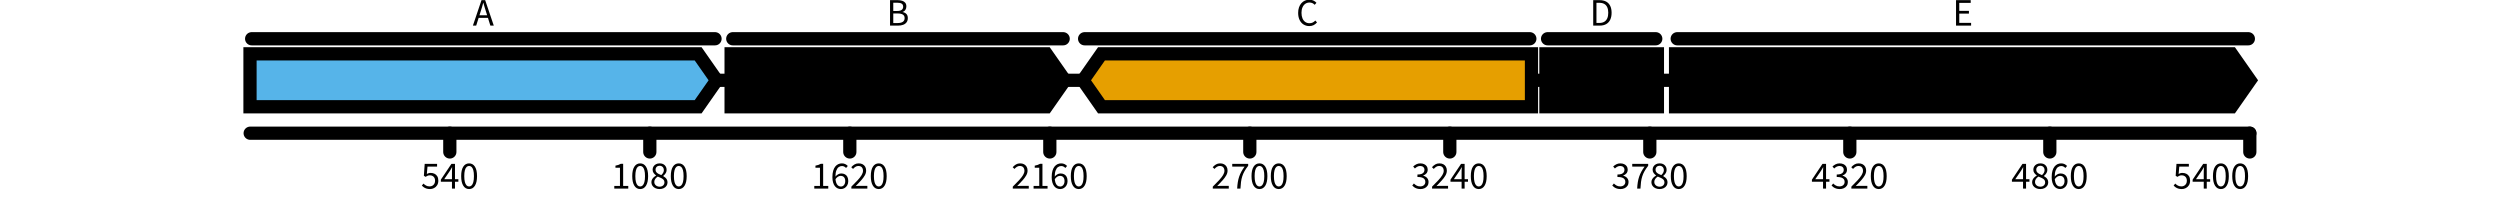
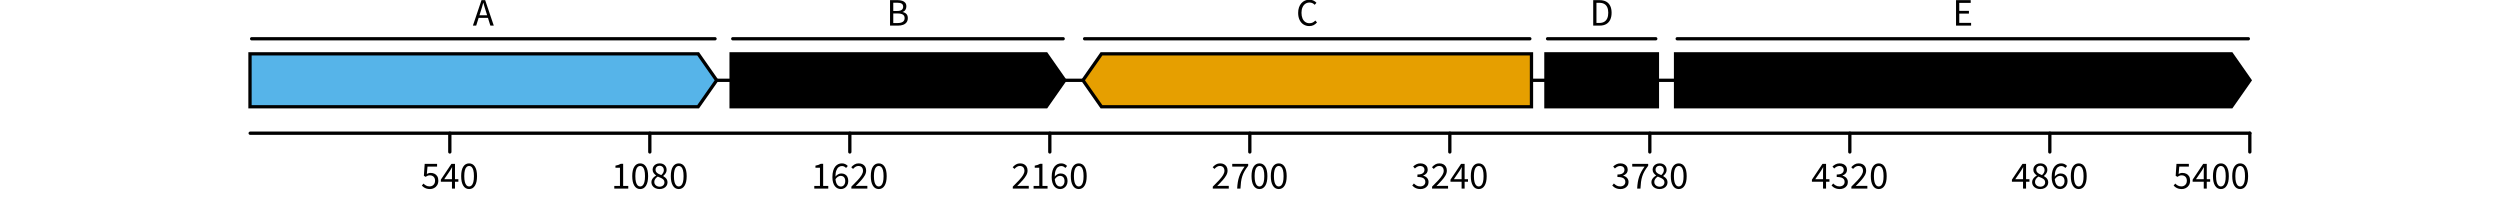
<svg xmlns="http://www.w3.org/2000/svg" xmlns:xlink="http://www.w3.org/1999/xlink" viewBox="0 0 566.929 46.287" width="566.929pt" height="46.287pt">
  <g transform="translate(56.69291)">
    <g>
-       <path fill="none" stroke="#000000" stroke-width="3" stroke-linecap="butt" stroke-linejoin="miter" stroke-miterlimit="4" transform="translate(0 18.2088)" d="M 0 0h 453.543" />
-       <path fill="#56b4e9" fill-rule="nonzero" stroke="#000000" stroke-width="3" stroke-linecap="butt" stroke-linejoin="miter" stroke-miterlimit="4" transform="translate(0 12.2088)" d="M 0 0h 101.627l 4.2 6l -4.2 6h -101.627Z " />
-       <path fill="oklch(85% 0.012 -95.5)" fill-rule="nonzero" stroke="#000000" stroke-width="3" stroke-linecap="butt" stroke-linejoin="miter" stroke-miterlimit="4" transform="translate(109.1024 12.2088)" d="M 0 0h 71.475l 4.2 6l -4.2 6h -71.475Z " />
-       <path fill="#e69f00" fill-rule="nonzero" stroke="#000000" stroke-width="3" stroke-linecap="butt" stroke-linejoin="miter" stroke-miterlimit="4" transform="translate(188.8924 12.2088)" d="M 0 0m 101.711 0h -97.511l -4.2 6l 4.2 6h 97.511Z " />
-       <path fill="oklch(85% 0.012 -95.5)" fill-rule="nonzero" stroke="#000000" stroke-width="3" stroke-linecap="butt" stroke-linejoin="miter" stroke-miterlimit="4" transform="translate(293.8793 12.2088)" d="M 0 0h 25.281v 12h -25.281Z " />
-       <path fill="oklch(85% 0.012 -95.5)" fill-rule="nonzero" stroke="#000000" stroke-width="3" stroke-linecap="butt" stroke-linejoin="miter" stroke-miterlimit="4" transform="translate(323.2756 12.2088)" d="M 0 0h 126.068l 4.2 6l -4.2 6h -126.068Z " />
-       <path fill="none" stroke="#000000" stroke-width="3" stroke-linecap="round" stroke-linejoin="miter" stroke-miterlimit="4" transform="translate(0.375 8.788032)" d="M 0 0h 105.077" />
+       <path fill="none" stroke="#000000" stroke-width="0.75" stroke-linecap="butt" stroke-linejoin="miter" stroke-miterlimit="4" transform="translate(0 18.2088)" d="M 0 0h 453.543" />
+       <path fill="#56b4e9" fill-rule="nonzero" stroke="#000000" stroke-width="0.75" stroke-linecap="butt" stroke-linejoin="miter" stroke-miterlimit="4" transform="translate(0 12.2088)" d="M 0 0h 101.627l 4.2 6l -4.2 6h -101.627Z " />
+       <path fill="oklch(85% 0.012 -95.5)" fill-rule="nonzero" stroke="#000000" stroke-width="0.75" stroke-linecap="butt" stroke-linejoin="miter" stroke-miterlimit="4" transform="translate(109.1024 12.2088)" d="M 0 0h 71.475l 4.2 6l -4.2 6h -71.475Z " />
+       <path fill="#e69f00" fill-rule="nonzero" stroke="#000000" stroke-width="0.75" stroke-linecap="butt" stroke-linejoin="miter" stroke-miterlimit="4" transform="translate(188.8924 12.2088)" d="M 0 0m 101.711 0h -97.511l -4.2 6l 4.2 6h 97.511Z " />
+       <path fill="oklch(85% 0.012 -95.5)" fill-rule="nonzero" stroke="#000000" stroke-width="0.75" stroke-linecap="butt" stroke-linejoin="miter" stroke-miterlimit="4" transform="translate(293.8793 12.2088)" d="M 0 0h 25.281v 12h -25.281Z " />
+       <path fill="oklch(85% 0.012 -95.5)" fill-rule="nonzero" stroke="#000000" stroke-width="0.75" stroke-linecap="butt" stroke-linejoin="miter" stroke-miterlimit="4" transform="translate(323.2756 12.2088)" d="M 0 0h 126.068l 4.2 6l -4.2 6h -126.068Z " />
+       <path fill="none" stroke="#000000" stroke-width="0.75" stroke-linecap="round" stroke-linejoin="miter" stroke-miterlimit="4" transform="translate(0.375 8.788032)" d="M 0 0h 105.077" />
      <g transform="matrix(1 0 0 -1 50.52419 5.808)">
        <use xlink:href="#gEE59D5B149EB05D7412F7DB72F7627D7" x="0" y="0" fill="#000000" fill-rule="nonzero" />
      </g>
-       <path fill="none" stroke="#000000" stroke-width="3" stroke-linecap="round" stroke-linejoin="miter" stroke-miterlimit="4" transform="translate(109.4774 8.788032)" d="M 0 0h 74.925" />
+       <path fill="none" stroke="#000000" stroke-width="0.75" stroke-linecap="round" stroke-linejoin="miter" stroke-miterlimit="4" transform="translate(109.4774 8.788032)" d="M 0 0h 74.925" />
      <g transform="matrix(1 0 0 -1 144.3524 5.808)">
        <use xlink:href="#g41FA2C8E6FD95E61EF60DEFFED895E39" x="0" y="0" fill="#000000" fill-rule="nonzero" />
      </g>
-       <path fill="none" stroke="#000000" stroke-width="3" stroke-linecap="round" stroke-linejoin="miter" stroke-miterlimit="4" transform="translate(189.2674 8.788032)" d="M 0 0h 100.961" />
+       <path fill="none" stroke="#000000" stroke-width="0.75" stroke-linecap="round" stroke-linejoin="miter" stroke-miterlimit="4" transform="translate(189.2674 8.788032)" d="M 0 0h 100.961" />
      <g transform="matrix(1 0 0 -1 237.2356 5.808)">
        <use xlink:href="#g7F9883F315CB8730A3D3B930048F1E08" x="0" y="0" fill="#000000" fill-rule="nonzero" />
      </g>
-       <path fill="none" stroke="#000000" stroke-width="3" stroke-linecap="round" stroke-linejoin="miter" stroke-miterlimit="4" transform="translate(294.2543 8.788032)" d="M 0 0h 24.531" />
+       <path fill="none" stroke="#000000" stroke-width="0.75" stroke-linecap="round" stroke-linejoin="miter" stroke-miterlimit="4" transform="translate(294.2543 8.788032)" d="M 0 0h 24.531" />
      <g transform="matrix(1 0 0 -1 303.8137 5.808)">
        <use xlink:href="#gAC353D4DCA3A2D121355EF8A23EC7468" x="0" y="0" fill="#000000" fill-rule="nonzero" />
      </g>
-       <path fill="none" stroke="#000000" stroke-width="3" stroke-linecap="round" stroke-linejoin="miter" stroke-miterlimit="4" transform="translate(323.6506 8.788032)" d="M 0 0h 129.518" />
+       <path fill="none" stroke="#000000" stroke-width="0.75" stroke-linecap="round" stroke-linejoin="miter" stroke-miterlimit="4" transform="translate(323.6506 8.788032)" d="M 0 0h 129.518" />
      <g transform="matrix(1 0 0 -1 386.0906 5.808)">
        <use xlink:href="#g9AB75BB72B6C0034A52F8898C32C3AB9" x="0" y="0" fill="#000000" fill-rule="nonzero" />
      </g>
-       <path fill="none" stroke="#000000" stroke-width="3" stroke-linecap="round" stroke-linejoin="miter" stroke-miterlimit="4" transform="translate(0.04199475 30.2088)" d="M 0 0h 453.459" />
-       <path fill="none" stroke="#000000" stroke-width="3" stroke-linecap="round" stroke-linejoin="miter" stroke-miterlimit="4" transform="translate(45.31234 30.2088)" d="M 0 0v 4.25" />
+       <path fill="none" stroke="#000000" stroke-width="0.75" stroke-linecap="round" stroke-linejoin="miter" stroke-miterlimit="4" transform="translate(0.04199475 30.2088)" d="M 0 0h 453.459" />
+       <path fill="none" stroke="#000000" stroke-width="0.75" stroke-linecap="round" stroke-linejoin="miter" stroke-miterlimit="4" transform="translate(45.31234 30.2088)" d="M 0 0v 4.25" />
      <g transform="matrix(1 0 0 -1 38.75194 42.7668)">
        <use xlink:href="#g76CABA7F6AC06257DF7ED9F49260BBAE" x="0" y="0" fill="#000000" fill-rule="nonzero" />
        <use xlink:href="#gF38068F90D6FF1476639852E65B961DC" x="4.374" y="0" fill="#000000" fill-rule="nonzero" />
        <use xlink:href="#g116B1A5BDE639C6BF08543F6BCEAB53D" x="8.747" y="0" fill="#000000" fill-rule="nonzero" />
      </g>
-       <path fill="none" stroke="#000000" stroke-width="3" stroke-linecap="round" stroke-linejoin="miter" stroke-miterlimit="4" transform="translate(90.66667 30.2088)" d="M 0 0v 4.25" />
+       <path fill="none" stroke="#000000" stroke-width="0.75" stroke-linecap="round" stroke-linejoin="miter" stroke-miterlimit="4" transform="translate(90.66667 30.2088)" d="M 0 0v 4.25" />
      <g transform="matrix(1 0 0 -1 81.91947 42.7668)">
        <use xlink:href="#gEAA0F99083B4E2EA3A3B7DDA29958DDA" x="0" y="0" fill="#000000" fill-rule="nonzero" />
        <use xlink:href="#g116B1A5BDE639C6BF08543F6BCEAB53D" x="4.374" y="0" fill="#000000" fill-rule="nonzero" />
        <use xlink:href="#g8657FE68FAF235B9BD51E3D9A93E6BBC" x="8.747" y="0" fill="#000000" fill-rule="nonzero" />
        <use xlink:href="#g116B1A5BDE639C6BF08543F6BCEAB53D" x="13.121" y="0" fill="#000000" fill-rule="nonzero" />
      </g>
-       <path fill="none" stroke="#000000" stroke-width="3" stroke-linecap="round" stroke-linejoin="miter" stroke-miterlimit="4" transform="translate(136.021 30.2088)" d="M 0 0v 4.25" />
+       <path fill="none" stroke="#000000" stroke-width="0.75" stroke-linecap="round" stroke-linejoin="miter" stroke-miterlimit="4" transform="translate(136.021 30.2088)" d="M 0 0v 4.25" />
      <g transform="matrix(1 0 0 -1 127.2738 42.7668)">
        <use xlink:href="#gEAA0F99083B4E2EA3A3B7DDA29958DDA" x="0" y="0" fill="#000000" fill-rule="nonzero" />
        <use xlink:href="#g771AF755FF06E3AF8E3D64ED55DC7B9C" x="4.374" y="0" fill="#000000" fill-rule="nonzero" />
        <use xlink:href="#g57A5B988B5E066FAA465E53939CD0EF2" x="8.747" y="0" fill="#000000" fill-rule="nonzero" />
        <use xlink:href="#g116B1A5BDE639C6BF08543F6BCEAB53D" x="13.121" y="0" fill="#000000" fill-rule="nonzero" />
      </g>
-       <path fill="none" stroke="#000000" stroke-width="3" stroke-linecap="round" stroke-linejoin="miter" stroke-miterlimit="4" transform="translate(181.3753 30.2088)" d="M 0 0v 4.25" />
+       <path fill="none" stroke="#000000" stroke-width="0.75" stroke-linecap="round" stroke-linejoin="miter" stroke-miterlimit="4" transform="translate(181.3753 30.2088)" d="M 0 0v 4.25" />
      <g transform="matrix(1 0 0 -1 172.6281 42.7668)">
        <use xlink:href="#g57A5B988B5E066FAA465E53939CD0EF2" x="0" y="0" fill="#000000" fill-rule="nonzero" />
        <use xlink:href="#gEAA0F99083B4E2EA3A3B7DDA29958DDA" x="4.374" y="0" fill="#000000" fill-rule="nonzero" />
        <use xlink:href="#g771AF755FF06E3AF8E3D64ED55DC7B9C" x="8.747" y="0" fill="#000000" fill-rule="nonzero" />
        <use xlink:href="#g116B1A5BDE639C6BF08543F6BCEAB53D" x="13.121" y="0" fill="#000000" fill-rule="nonzero" />
      </g>
-       <path fill="none" stroke="#000000" stroke-width="3" stroke-linecap="round" stroke-linejoin="miter" stroke-miterlimit="4" transform="translate(226.7297 30.2088)" d="M 0 0v 4.25" />
+       <path fill="none" stroke="#000000" stroke-width="0.75" stroke-linecap="round" stroke-linejoin="miter" stroke-miterlimit="4" transform="translate(226.7297 30.2088)" d="M 0 0v 4.25" />
      <g transform="matrix(1 0 0 -1 217.9825 42.7668)">
        <use xlink:href="#g57A5B988B5E066FAA465E53939CD0EF2" x="0" y="0" fill="#000000" fill-rule="nonzero" />
        <use xlink:href="#g9A599C9D9E5645A6A6E93CF0349FDB40" x="4.374" y="0" fill="#000000" fill-rule="nonzero" />
        <use xlink:href="#g116B1A5BDE639C6BF08543F6BCEAB53D" x="8.747" y="0" fill="#000000" fill-rule="nonzero" />
        <use xlink:href="#g116B1A5BDE639C6BF08543F6BCEAB53D" x="13.121" y="0" fill="#000000" fill-rule="nonzero" />
      </g>
-       <path fill="none" stroke="#000000" stroke-width="3" stroke-linecap="round" stroke-linejoin="miter" stroke-miterlimit="4" transform="translate(272.084 30.2088)" d="M 0 0v 4.25" />
+       <path fill="none" stroke="#000000" stroke-width="0.75" stroke-linecap="round" stroke-linejoin="miter" stroke-miterlimit="4" transform="translate(272.084 30.2088)" d="M 0 0v 4.25" />
      <g transform="matrix(1 0 0 -1 263.3368 42.7668)">
        <use xlink:href="#gE86E1D4A122E99D5F5FB206E83B1B7FD" x="0" y="0" fill="#000000" fill-rule="nonzero" />
        <use xlink:href="#g57A5B988B5E066FAA465E53939CD0EF2" x="4.374" y="0" fill="#000000" fill-rule="nonzero" />
        <use xlink:href="#gF38068F90D6FF1476639852E65B961DC" x="8.747" y="0" fill="#000000" fill-rule="nonzero" />
        <use xlink:href="#g116B1A5BDE639C6BF08543F6BCEAB53D" x="13.121" y="0" fill="#000000" fill-rule="nonzero" />
      </g>
-       <path fill="none" stroke="#000000" stroke-width="3" stroke-linecap="round" stroke-linejoin="miter" stroke-miterlimit="4" transform="translate(317.4383 30.2088)" d="M 0 0v 4.25" />
+       <path fill="none" stroke="#000000" stroke-width="0.75" stroke-linecap="round" stroke-linejoin="miter" stroke-miterlimit="4" transform="translate(317.4383 30.2088)" d="M 0 0v 4.25" />
      <g transform="matrix(1 0 0 -1 308.6911 42.7668)">
        <use xlink:href="#gE86E1D4A122E99D5F5FB206E83B1B7FD" x="0" y="0" fill="#000000" fill-rule="nonzero" />
        <use xlink:href="#g9A599C9D9E5645A6A6E93CF0349FDB40" x="4.374" y="0" fill="#000000" fill-rule="nonzero" />
        <use xlink:href="#g8657FE68FAF235B9BD51E3D9A93E6BBC" x="8.747" y="0" fill="#000000" fill-rule="nonzero" />
        <use xlink:href="#g116B1A5BDE639C6BF08543F6BCEAB53D" x="13.121" y="0" fill="#000000" fill-rule="nonzero" />
      </g>
-       <path fill="none" stroke="#000000" stroke-width="3" stroke-linecap="round" stroke-linejoin="miter" stroke-miterlimit="4" transform="translate(362.7927 30.2088)" d="M 0 0v 4.25" />
+       <path fill="none" stroke="#000000" stroke-width="0.75" stroke-linecap="round" stroke-linejoin="miter" stroke-miterlimit="4" transform="translate(362.7927 30.2088)" d="M 0 0v 4.25" />
      <g transform="matrix(1 0 0 -1 354.0455 42.7668)">
        <use xlink:href="#gF38068F90D6FF1476639852E65B961DC" x="0" y="0" fill="#000000" fill-rule="nonzero" />
        <use xlink:href="#gE86E1D4A122E99D5F5FB206E83B1B7FD" x="4.374" y="0" fill="#000000" fill-rule="nonzero" />
        <use xlink:href="#g57A5B988B5E066FAA465E53939CD0EF2" x="8.747" y="0" fill="#000000" fill-rule="nonzero" />
        <use xlink:href="#g116B1A5BDE639C6BF08543F6BCEAB53D" x="13.121" y="0" fill="#000000" fill-rule="nonzero" />
      </g>
-       <path fill="none" stroke="#000000" stroke-width="3" stroke-linecap="round" stroke-linejoin="miter" stroke-miterlimit="4" transform="translate(408.147 30.2088)" d="M 0 0v 4.25" />
+       <path fill="none" stroke="#000000" stroke-width="0.75" stroke-linecap="round" stroke-linejoin="miter" stroke-miterlimit="4" transform="translate(408.147 30.2088)" d="M 0 0v 4.25" />
      <g transform="matrix(1 0 0 -1 399.3998 42.7668)">
        <use xlink:href="#gF38068F90D6FF1476639852E65B961DC" x="0" y="0" fill="#000000" fill-rule="nonzero" />
        <use xlink:href="#g8657FE68FAF235B9BD51E3D9A93E6BBC" x="4.374" y="0" fill="#000000" fill-rule="nonzero" />
        <use xlink:href="#g771AF755FF06E3AF8E3D64ED55DC7B9C" x="8.747" y="0" fill="#000000" fill-rule="nonzero" />
        <use xlink:href="#g116B1A5BDE639C6BF08543F6BCEAB53D" x="13.121" y="0" fill="#000000" fill-rule="nonzero" />
      </g>
-       <path fill="none" stroke="#000000" stroke-width="3" stroke-linecap="round" stroke-linejoin="miter" stroke-miterlimit="4" transform="translate(453.5013 30.2088)" d="M 0 0v 4.25" />
+       <path fill="none" stroke="#000000" stroke-width="0.75" stroke-linecap="round" stroke-linejoin="miter" stroke-miterlimit="4" transform="translate(453.5013 30.2088)" d="M 0 0v 4.25" />
      <g transform="matrix(1 0 0 -1 436.0069 42.7668)">
        <use xlink:href="#g76CABA7F6AC06257DF7ED9F49260BBAE" x="0" y="0" fill="#000000" fill-rule="nonzero" />
        <use xlink:href="#gF38068F90D6FF1476639852E65B961DC" x="4.374" y="0" fill="#000000" fill-rule="nonzero" />
        <use xlink:href="#g116B1A5BDE639C6BF08543F6BCEAB53D" x="8.747" y="0" fill="#000000" fill-rule="nonzero" />
        <use xlink:href="#g116B1A5BDE639C6BF08543F6BCEAB53D" x="13.121" y="0" fill="#000000" fill-rule="nonzero" />
      </g>
    </g>
  </g>
  <defs>
    <symbol id="gEE59D5B149EB05D7412F7DB72F7627D7" overflow="visible">
      <path d="M 0 0m 0.023 0l 1.953 5.776h 0.829l 1.953 -5.776h -0.774l -1.009 3.226q -0.158 0.485 -0.299 0.967q -0.141 0.482 -0.278 0.981h -0.035q -0.131 -0.504 -0.273 -0.984q -0.141 -0.48 -0.299 -0.964l -1.022 -3.226h -0.746Z m 1.027 1.758v 0.586h 2.659v -0.586h -2.659Z " />
    </symbol>
    <symbol id="g41FA2C8E6FD95E61EF60DEFFED895E39" overflow="visible">
      <path d="M 0 0m 0.789 0v 5.776h 1.714q 0.587 0 1.036 -0.143q 0.448 -0.143 0.7 -0.453q 0.251 -0.311 0.251 -0.818q 0 -0.445 -0.217 -0.783q -0.217 -0.339 -0.627 -0.471v -0.035q 0.539 -0.098 0.857 -0.435q 0.318 -0.337 0.318 -0.922q 0 -0.577 -0.277 -0.959q -0.277 -0.382 -0.771 -0.569q -0.494 -0.188 -1.138 -0.188h -1.846Z m 0.735 3.318h 0.855q 0.737 0 1.063 0.256q 0.326 0.256 0.326 0.692q 0 0.509 -0.343 0.718q -0.343 0.209 -1.013 0.209h -0.889v -1.874Z m 0 -2.735h 1.005q 0.744 0 1.157 0.275q 0.413 0.275 0.413 0.859q 0 0.534 -0.405 0.785q -0.405 0.252 -1.165 0.252h -1.005v -2.171Z " />
    </symbol>
    <symbol id="g7F9883F315CB8730A3D3B930048F1E08" overflow="visible">
      <path d="M 0 0m 2.984 -0.106q -0.724 0 -1.297 0.355q -0.574 0.355 -0.902 1.026q -0.329 0.671 -0.329 1.608q 0 0.697 0.19 1.253q 0.19 0.555 0.54 0.946q 0.35 0.391 0.815 0.595q 0.465 0.204 1.014 0.204q 0.525 0 0.932 -0.21q 0.407 -0.21 0.659 -0.503l -0.403 -0.451q -0.227 0.249 -0.521 0.383q -0.294 0.134 -0.652 0.134q -0.539 0 -0.949 -0.286q -0.409 -0.286 -0.639 -0.808q -0.23 -0.523 -0.23 -1.24q 0 -0.728 0.223 -1.257q 0.223 -0.529 0.633 -0.815q 0.41 -0.287 0.964 -0.287q 0.407 0 0.726 0.158q 0.319 0.158 0.591 0.452l 0.383 -0.43q -0.342 -0.395 -0.766 -0.611q -0.425 -0.216 -0.984 -0.216Z " />
    </symbol>
    <symbol id="gAC353D4DCA3A2D121355EF8A23EC7468" overflow="visible">
      <path d="M 0 0m 0.788 0v 5.776h 1.448q 0.887 0 1.493 -0.334q 0.606 -0.334 0.918 -0.974q 0.312 -0.64 0.312 -1.557q 0 -0.916 -0.31 -1.568q -0.31 -0.652 -0.91 -0.997q -0.601 -0.345 -1.471 -0.345h -1.481Z m 0.735 0.603h 0.656q 0.676 0 1.126 0.274q 0.45 0.274 0.673 0.787q 0.223 0.514 0.223 1.247q 0 0.728 -0.223 1.234q -0.223 0.507 -0.673 0.767q -0.45 0.261 -1.126 0.261h -0.656v -4.57Z " />
    </symbol>
    <symbol id="g9AB75BB72B6C0034A52F8898C32C3AB9" overflow="visible">
      <path d="M 0 0m 0.789 0v 5.776h 3.329v -0.622h -2.594v -1.81h 2.188v -0.622h -2.188v -2.1h 2.682v -0.622h -3.417Z " />
    </symbol>
    <symbol id="g76CABA7F6AC06257DF7ED9F49260BBAE" overflow="visible">
      <path d="M 0 0m 2.062 -0.106q -0.452 0 -0.795 0.11q -0.343 0.11 -0.599 0.287q -0.256 0.178 -0.451 0.373l 0.357 0.472q 0.255 -0.248 0.588 -0.444q 0.333 -0.196 0.827 -0.196q 0.342 0 0.621 0.157q 0.279 0.157 0.443 0.443q 0.164 0.286 0.164 0.677q 0 0.583 -0.325 0.908q -0.325 0.325 -0.865 0.325q -0.287 0 -0.498 -0.086q -0.211 -0.086 -0.466 -0.256l -0.384 0.244l 0.185 2.702h 2.808v -0.622h -2.173l -0.148 -1.666q 0.2 0.108 0.402 0.171q 0.202 0.062 0.46 0.062q 0.478 0 0.874 -0.188q 0.395 -0.188 0.631 -0.576q 0.235 -0.388 0.235 -0.995q 0 -0.608 -0.268 -1.034q -0.268 -0.426 -0.7 -0.648q -0.432 -0.222 -0.921 -0.222Z " />
    </symbol>
    <symbol id="gF38068F90D6FF1476639852E65B961DC" overflow="visible">
      <path d="M 0 0m 2.674 0v 3.761q 0 0.22 0.016 0.538q 0.016 0.317 0.025 0.538h -0.035q -0.106 -0.196 -0.22 -0.389q -0.114 -0.192 -0.238 -0.403l -1.311 -1.918h 3.213v -0.577h -3.971v 0.478l 2.401 3.585h 0.804v -5.613h -0.685Z " />
    </symbol>
    <symbol id="g116B1A5BDE639C6BF08543F6BCEAB53D" overflow="visible">
      <path d="M 0 0m 2.187 -0.106q -0.841 0 -1.32 0.76q -0.479 0.76 -0.479 2.172q 0 1.412 0.479 2.152q 0.479 0.739 1.32 0.739q 0.841 0 1.32 -0.741q 0.479 -0.741 0.479 -2.15q 0 -1.412 -0.479 -2.172q -0.479 -0.76 -1.32 -0.76Z m 0 0.583q 0.326 0 0.573 0.243q 0.247 0.243 0.385 0.763q 0.138 0.52 0.138 1.343q 0 0.823 -0.138 1.332q -0.138 0.51 -0.385 0.743q -0.247 0.233 -0.573 0.233q -0.326 0 -0.573 -0.233q -0.247 -0.233 -0.385 -0.743q -0.138 -0.51 -0.138 -1.332q 0 -0.823 0.138 -1.343q 0.138 -0.52 0.385 -0.763q 0.247 -0.243 0.573 -0.243Z " />
    </symbol>
    <symbol id="gEAA0F99083B4E2EA3A3B7DDA29958DDA" overflow="visible">
      <path d="M 0 0m 0.692 0v 0.603h 1.286v 4.132h -1.023v 0.466q 0.386 0.069 0.673 0.172q 0.287 0.103 0.52 0.241h 0.553v -5.01h 1.159v -0.603h -3.169Z " />
    </symbol>
    <symbol id="g8657FE68FAF235B9BD51E3D9A93E6BBC" overflow="visible">
      <path d="M 0 0m 2.203 -0.106q -0.53 0 -0.947 0.199q -0.417 0.199 -0.657 0.548q -0.24 0.349 -0.24 0.795q 0 0.365 0.155 0.651q 0.155 0.286 0.398 0.502q 0.243 0.215 0.507 0.356v 0.035q -0.309 0.222 -0.546 0.539q -0.237 0.317 -0.237 0.759q 0 0.432 0.21 0.757q 0.21 0.326 0.568 0.504q 0.358 0.178 0.809 0.178q 0.739 0 1.163 -0.418q 0.424 -0.418 0.424 -1.075q 0 -0.294 -0.122 -0.553q -0.122 -0.259 -0.3 -0.464q -0.178 -0.205 -0.352 -0.337v -0.035q 0.251 -0.146 0.474 -0.338q 0.224 -0.191 0.363 -0.46q 0.139 -0.269 0.139 -0.644q 0 -0.421 -0.225 -0.759q -0.225 -0.338 -0.632 -0.539q -0.408 -0.201 -0.951 -0.201Z m 0.39 3.165q 0.29 0.259 0.441 0.539q 0.151 0.28 0.151 0.587q 0 0.277 -0.113 0.502q -0.113 0.225 -0.333 0.359q -0.219 0.133 -0.529 0.133q -0.392 0 -0.651 -0.247q -0.26 -0.247 -0.26 -0.654q 0 -0.335 0.183 -0.556q 0.183 -0.221 0.479 -0.375q 0.296 -0.154 0.632 -0.288Z m -0.377 -2.627q 0.328 0 0.576 0.124q 0.248 0.124 0.387 0.346q 0.139 0.222 0.139 0.511q 0 0.364 -0.209 0.595q -0.209 0.231 -0.557 0.393q -0.347 0.162 -0.754 0.325q -0.335 -0.219 -0.56 -0.527q -0.225 -0.308 -0.225 -0.697q 0 -0.309 0.157 -0.55q 0.157 -0.241 0.43 -0.38q 0.273 -0.139 0.617 -0.139Z " />
    </symbol>
    <symbol id="g771AF755FF06E3AF8E3D64ED55DC7B9C" overflow="visible">
      <path d="M 0 0m 2.361 -0.106q -0.416 0 -0.77 0.168q -0.354 0.168 -0.613 0.505q -0.26 0.337 -0.407 0.845q -0.147 0.507 -0.147 1.181q 0 0.846 0.175 1.442q 0.175 0.597 0.476 0.966q 0.301 0.37 0.684 0.543q 0.383 0.174 0.804 0.174q 0.454 0 0.787 -0.169q 0.333 -0.169 0.567 -0.423l -0.403 -0.453q -0.171 0.205 -0.414 0.324q -0.243 0.119 -0.509 0.119q -0.402 0 -0.739 -0.24q -0.338 -0.24 -0.541 -0.791q -0.203 -0.551 -0.203 -1.493q 0 -0.69 0.145 -1.164q 0.145 -0.475 0.426 -0.719q 0.281 -0.244 0.681 -0.244q 0.275 0 0.498 0.154q 0.223 0.154 0.351 0.431q 0.128 0.277 0.128 0.646q 0 0.367 -0.116 0.633q -0.116 0.266 -0.346 0.412q -0.23 0.146 -0.577 0.146q -0.271 0 -0.595 -0.18q -0.323 -0.18 -0.612 -0.615l -0.026 0.572q 0.269 0.358 0.633 0.563q 0.363 0.205 0.721 0.205q 0.486 0 0.847 -0.194q 0.361 -0.194 0.557 -0.58q 0.197 -0.386 0.197 -0.962q 0 -0.537 -0.228 -0.942q -0.228 -0.405 -0.604 -0.632q -0.376 -0.227 -0.826 -0.227Z " />
    </symbol>
    <symbol id="g57A5B988B5E066FAA465E53939CD0EF2" overflow="visible">
      <path d="M 0 0m 0.35 0v 0.443q 0.84 0.821 1.431 1.462q 0.591 0.641 0.9 1.158q 0.31 0.517 0.31 0.97q 0 0.484 -0.262 0.79q -0.262 0.306 -0.803 0.306q -0.351 0 -0.651 -0.193q -0.301 -0.193 -0.542 -0.479l -0.407 0.396q 0.35 0.392 0.75 0.629q 0.399 0.237 0.94 0.237q 0.519 0 0.897 -0.205q 0.378 -0.205 0.583 -0.575q 0.205 -0.37 0.205 -0.866q 0 -0.543 -0.304 -1.081q -0.304 -0.538 -0.835 -1.128q -0.531 -0.59 -1.215 -1.289q 0.228 0.021 0.477 0.034q 0.249 0.014 0.467 0.014h 1.685v -0.622h -3.625Z " />
    </symbol>
    <symbol id="g9A599C9D9E5645A6A6E93CF0349FDB40" overflow="visible">
      <path d="M 0 0m 1.505 0q 0.038 0.793 0.145 1.456q 0.106 0.663 0.307 1.251q 0.201 0.588 0.504 1.146q 0.303 0.558 0.73 1.137h -2.805v 0.622h 3.617v -0.443q -0.504 -0.639 -0.833 -1.222q -0.329 -0.583 -0.516 -1.182q -0.188 -0.598 -0.277 -1.27q -0.089 -0.672 -0.127 -1.496h -0.746Z " />
    </symbol>
    <symbol id="gE86E1D4A122E99D5F5FB206E83B1B7FD" overflow="visible">
      <path d="M 0 0m 2.076 -0.106q -0.449 0 -0.795 0.113q -0.346 0.113 -0.603 0.292q -0.257 0.179 -0.446 0.386l 0.364 0.472q 0.255 -0.26 0.597 -0.461q 0.342 -0.201 0.836 -0.201q 0.514 0 0.84 0.279q 0.326 0.279 0.326 0.749q 0 0.334 -0.17 0.583q -0.17 0.25 -0.562 0.39q -0.392 0.14 -1.06 0.14v 0.555q 0.594 0 0.942 0.14q 0.347 0.14 0.499 0.376q 0.152 0.235 0.152 0.529q 0 0.411 -0.261 0.65q -0.261 0.239 -0.709 0.239q -0.351 0 -0.65 -0.159q -0.299 -0.159 -0.547 -0.41l -0.39 0.459q 0.33 0.304 0.725 0.502q 0.394 0.198 0.888 0.198q 0.488 0 0.866 -0.168q 0.378 -0.168 0.596 -0.485q 0.217 -0.317 0.217 -0.772q 0 -0.505 -0.28 -0.835q -0.28 -0.33 -0.74 -0.499v -0.035q 0.339 -0.08 0.614 -0.269q 0.275 -0.189 0.44 -0.481q 0.164 -0.292 0.164 -0.677q 0 -0.5 -0.249 -0.86q -0.249 -0.36 -0.67 -0.552q -0.42 -0.192 -0.935 -0.192Z " />
    </symbol>
  </defs>
</svg>
